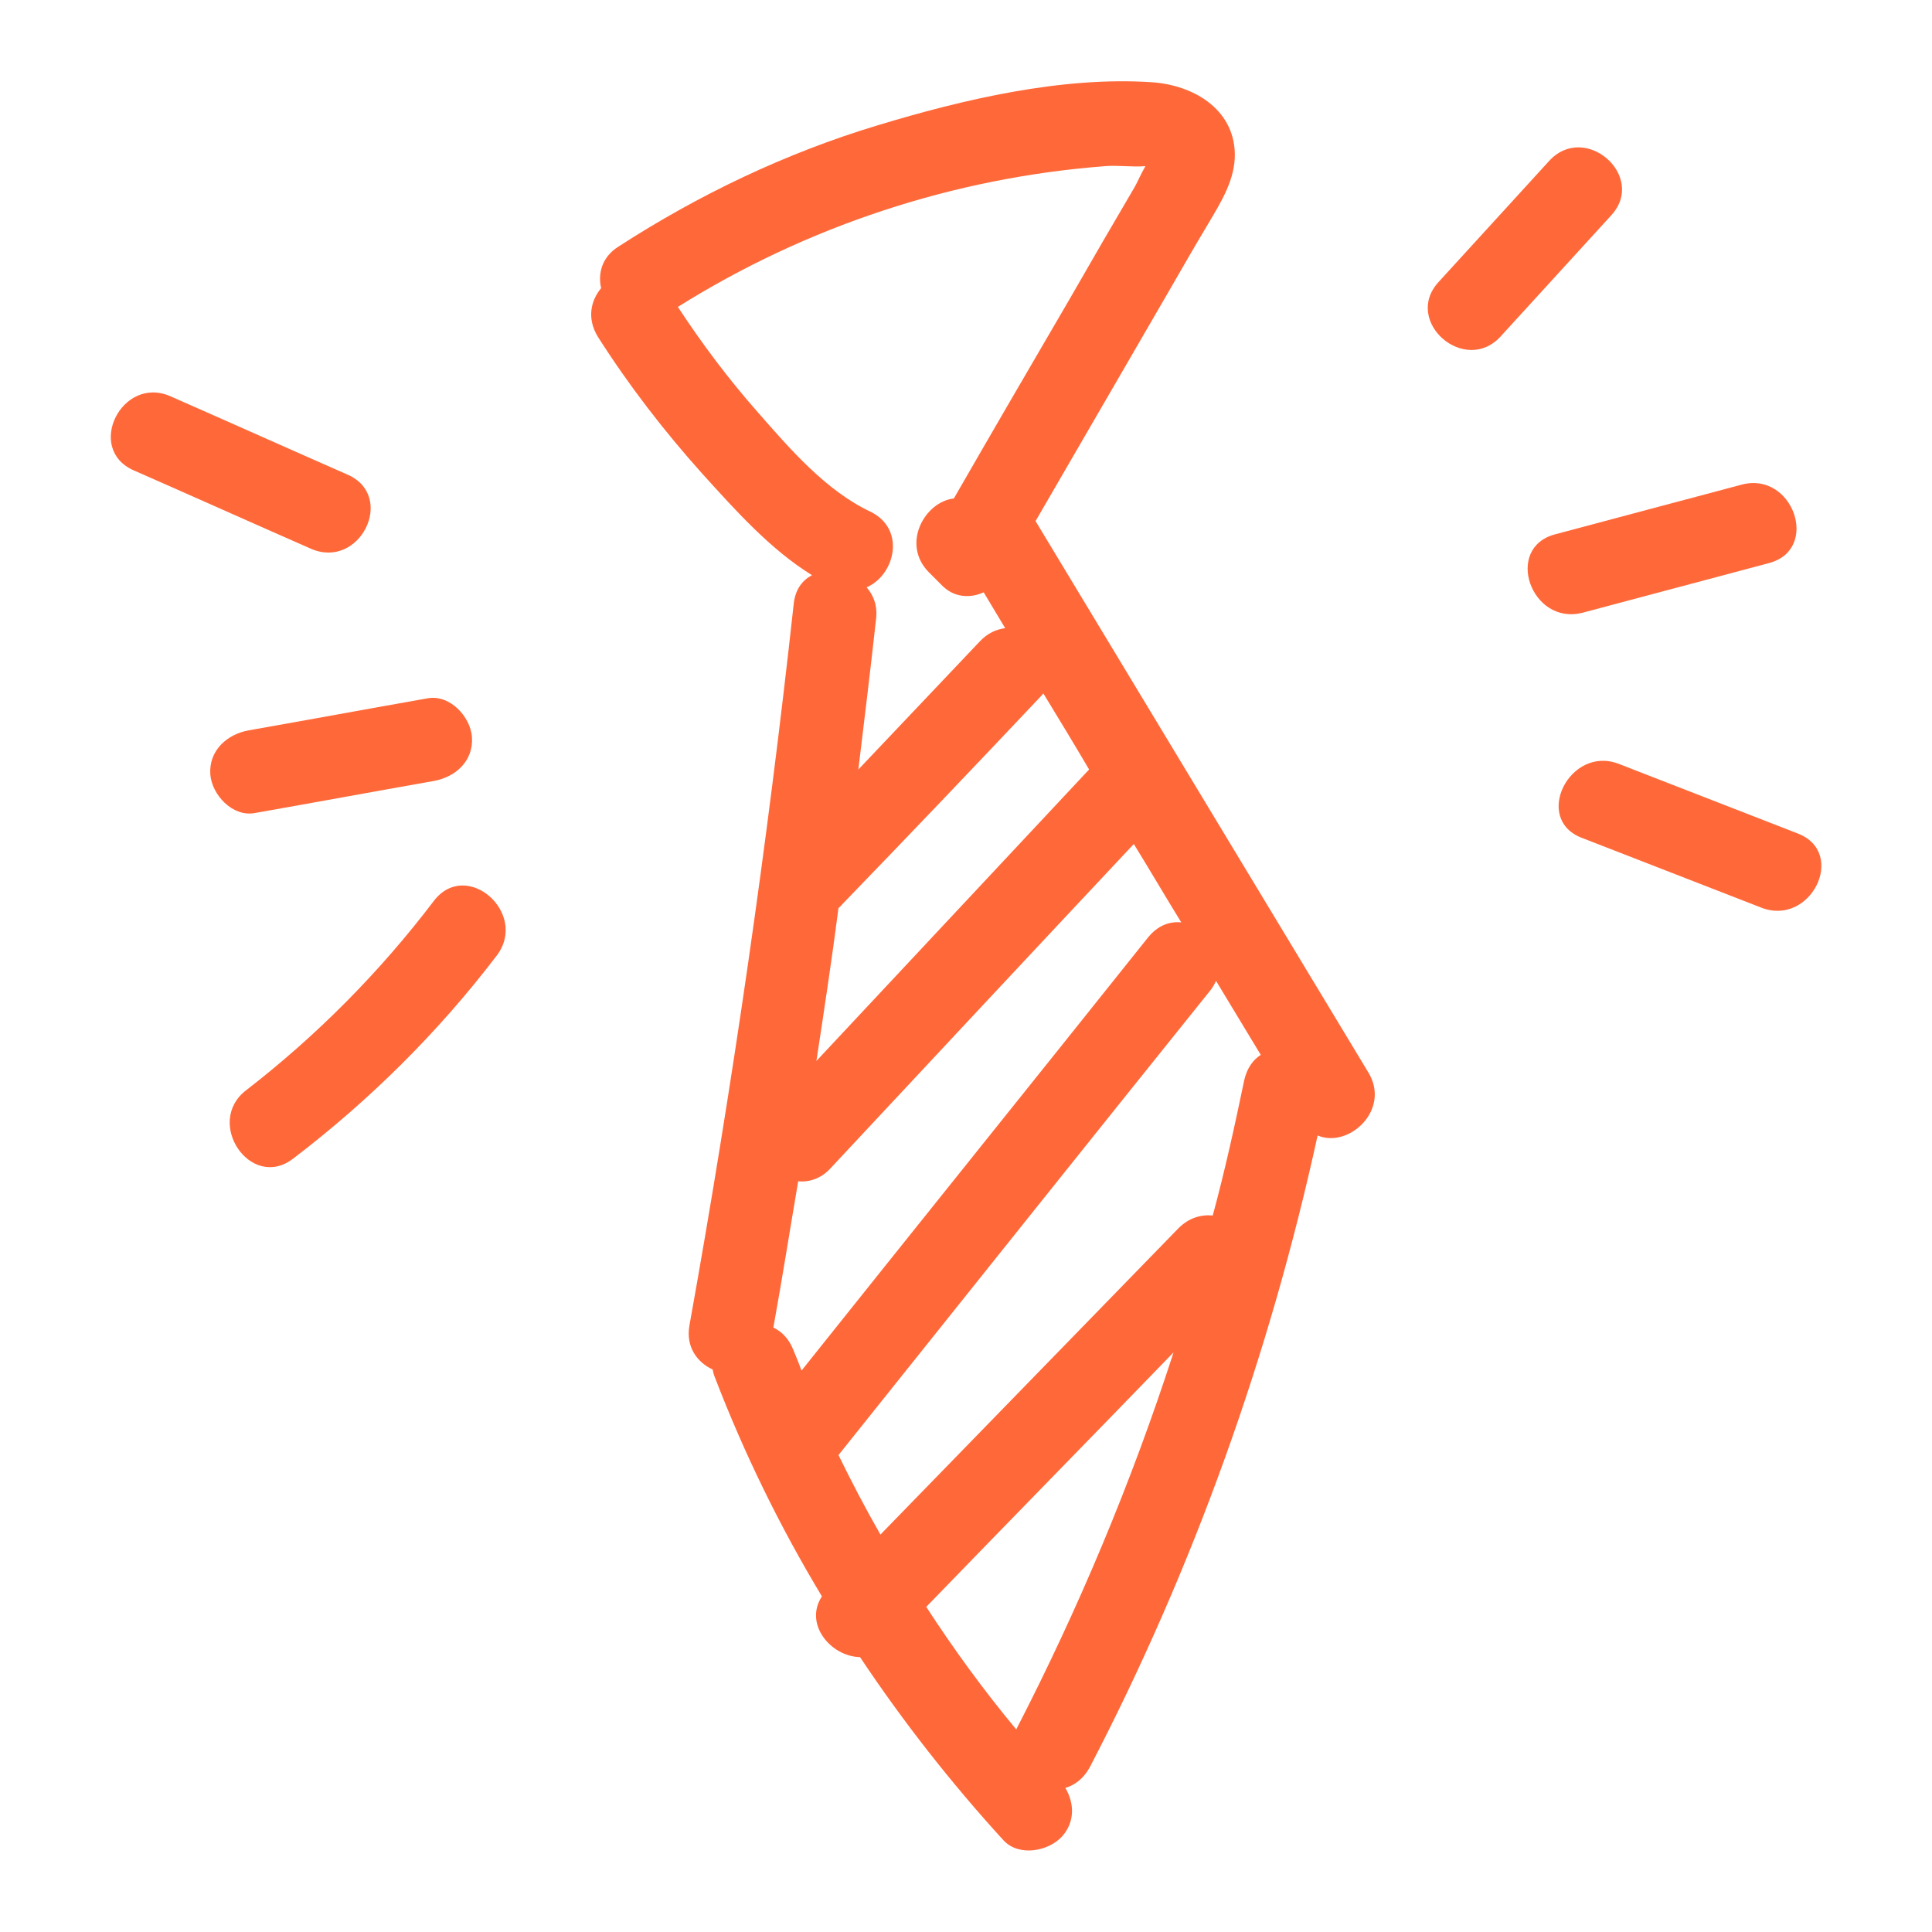
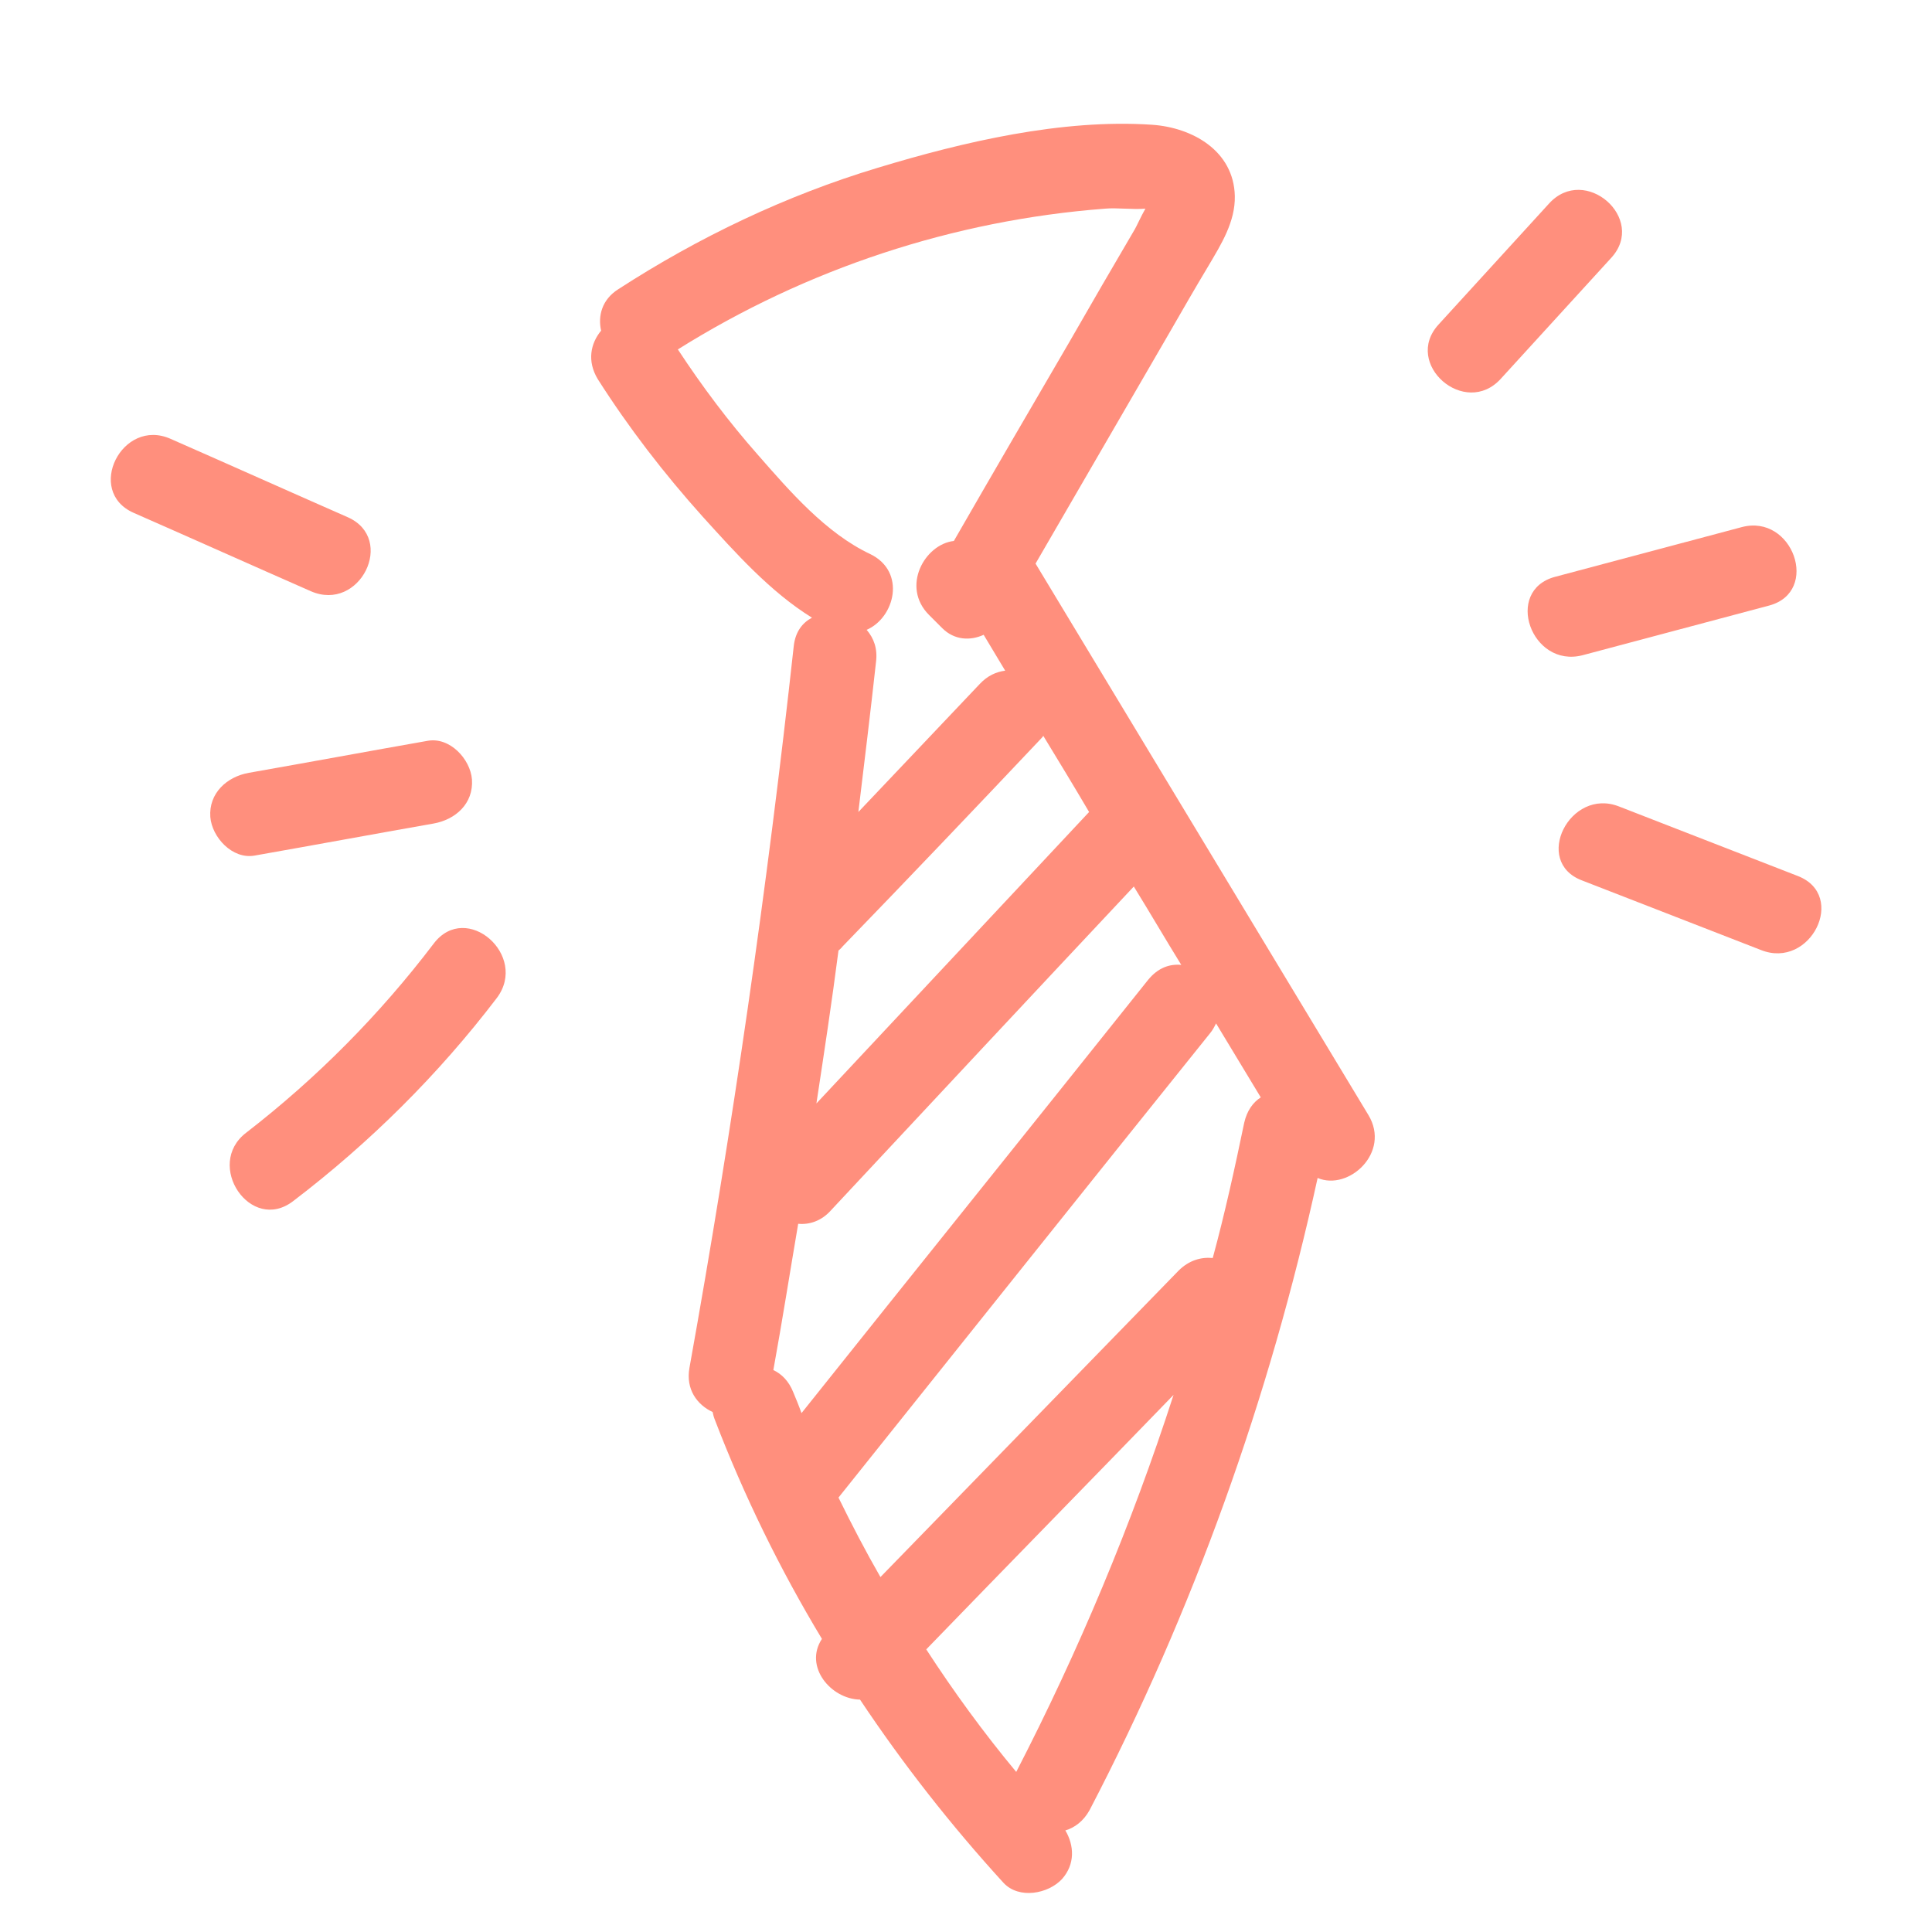
- <svg xmlns="http://www.w3.org/2000/svg" version="1.1" id="圖層_1" x="0px" y="0px" viewBox="-122 245.9 350 350" style="enable-background:new -122 245.9 350 350;" xml:space="preserve">
+ <svg xmlns="http://www.w3.org/2000/svg" version="1.1" id="圖層_1" x="0px" y="0px" viewBox="125 -125 350 350" style="enable-background:new 125 -125 350 350;" xml:space="preserve">
  <style type="text/css">
- 	.st0{fill:#FF693A;}
+ 	.st0{fill:#FF8F7D;}
</style>
-   <path class="st0" d="M125.9,440.2c-20.1-33.3-40.2-66.6-60.3-99.9c8.1-14,16.2-27.9,24.3-41.9c2.3-4,4.6-8,7-12  c2.3-3.9,4.9-8,4.8-12.7c-0.2-8.2-7.7-12.4-15-12.9c-16.3-1.1-34.2,3.1-49.7,7.8c-16.6,5-32.5,12.6-47,22c-3,1.9-3.7,4.9-3.1,7.5  c-1.9,2.3-2.6,5.5-0.6,8.8c5.6,8.8,12,17.1,19,24.9c5.9,6.5,12.2,13.6,19.8,18.3c-1.7,0.9-3,2.5-3.3,5.1C17,399,10.7,442.6,2.9,486  c-0.7,3.9,1.4,6.7,4.2,8c0.1,0.5,0.2,0.9,0.4,1.4c5.3,13.8,11.8,27.1,19.4,39.7c-3.3,5,1.6,10.9,6.9,11c7.8,11.7,16.5,22.8,26,33.2  c2.8,3,8.1,2,10.6-0.7c2.4-2.7,2.2-6.1,0.6-8.8c1.7-0.5,3.3-1.7,4.4-3.7c18.8-36.1,32.6-74.7,41.3-114.5  C122.3,454,130,447,125.9,440.2z M66.6,372c0.1-0.1,0.3-0.3,0.4-0.5c2.8,4.6,5.6,9.2,8.3,13.8c-16.5,17.6-32.9,35.2-49.4,52.8  c1.4-9.2,2.8-18.4,4-27.7c0.2-0.2,0.5-0.4,0.7-0.7C42.7,397.2,54.7,384.6,66.6,372z M15.3,320.6c-5.3-6-10.1-12.4-14.5-19.1  c23.3-14.6,49.9-23.4,77.4-25.5c2.1-0.2,5,0.2,7.3,0c-0.8,1.4-1.7,3.4-1.9,3.7c-4,6.8-8,13.7-11.9,20.5c-7,12-14,24-20.9,36  c-5.3,0.6-9.6,8.3-4.5,13.4c0.8,0.8,1.6,1.6,2.4,2.4c2.2,2.2,5.1,2.3,7.5,1.2c1.3,2.2,2.6,4.3,3.9,6.5c-1.6,0.2-3.2,0.9-4.6,2.4  c-7.3,7.7-14.7,15.5-22,23.2c1.1-9.1,2.2-18.1,3.2-27.2c0.3-2.4-0.4-4.3-1.7-5.8c5.1-2.2,7.2-10.5,0.7-13.7  C27.6,334.8,21,327.1,15.3,320.6z M21.7,490.4c-0.8-2-2.1-3.3-3.6-4c1.6-8.8,3-17.7,4.5-26.5c2,0.2,4.2-0.5,5.9-2.4  c18.3-19.6,36.6-39.2,54.9-58.7c2.9,4.7,5.7,9.5,8.6,14.2c-2.1-0.2-4.2,0.5-6,2.7c-20.9,26.2-41.9,52.3-62.8,78.5  C22.7,492.8,22.2,491.6,21.7,490.4z M62.1,559.2c-5.9-7.1-11.3-14.5-16.3-22.2c14.9-15.4,29.9-30.7,44.8-46.1  C83,514.4,73.4,537.3,62.1,559.2z M103.4,441.6c-1.7,8.2-3.5,16.4-5.7,24.5c-2.1-0.2-4.3,0.4-6.2,2.3c-18,18.5-36,37-54,55.5  c-2.7-4.7-5.2-9.5-7.6-14.4c22.4-28,44.8-56.1,67.3-84.1c0.5-0.6,0.8-1.2,1.1-1.8c2.7,4.5,5.4,8.9,8.1,13.4  C105,437.9,103.9,439.4,103.4,441.6z" />
-   <path class="st0" d="M158.6,275.1l-20,21.9c-6.5,7.1,4.8,17,11.3,9.8c6.7-7.3,13.3-14.6,20-21.9  C176.4,277.8,165.1,267.9,158.6,275.1z" />
-   <path class="st0" d="M193.5,333.7c-11.3,3-22.5,6-33.8,9c-9.3,2.5-4.3,16.6,5,14.2c11.3-3,22.5-6,33.8-9  C207.8,345.4,202.8,331.2,193.5,333.7z" />
-   <path class="st0" d="M203.7,396.9c-10.8-4.2-21.6-8.4-32.4-12.6c-8.9-3.5-15.7,10-6.7,13.4c10.8,4.2,21.6,8.4,32.4,12.6  C206,413.9,212.7,400.4,203.7,396.9z" />
-   <path class="st0" d="M-59,331.9c-10.7-4.7-21.4-9.5-32.1-14.2c-8.8-3.9-15.5,9.5-6.7,13.4c10.7,4.7,21.4,9.5,32.1,14.2  C-56.8,349.2-50.2,335.8-59,331.9z" />
-   <path class="st0" d="M-36.5,379.4c-0.3-3.7-4-7.7-8-7c-10.8,1.9-21.6,3.9-32.4,5.8c-4,0.7-7.3,3.7-7,8c0.3,3.7,4,7.7,8,7  c10.8-1.9,21.6-3.9,32.4-5.8C-39.5,386.7-36.2,383.8-36.5,379.4z" />
-   <path class="st0" d="M-43.4,409.1c-9.8,12.9-21.2,24.4-34,34.3c-7.6,5.8,0.8,18.3,8.5,12.4C-55,445.2-42.6,432.9-32,419  C-26.2,411.3-37.5,401.4-43.4,409.1z" />
+   <path class="st0" d="M372.9,77c-20.1-33.3-40.2-66.6-60.3-99.9c8.1-14,16.2-27.9,24.3-41.9c2.3-4,4.6-8,7-12c2.3-3.9,4.9-8,4.8-12.7  c-0.2-8.2-7.7-12.4-15-12.9c-16.3-1.1-34.2,3.1-49.7,7.8c-16.6,5-32.5,12.6-47,22c-3,1.9-3.7,4.9-3.1,7.5c-1.9,2.3-2.6,5.5-0.6,8.8  c5.6,8.8,12,17.1,19,24.9c5.9,6.5,12.2,13.6,19.8,18.3c-1.7,0.9-3,2.5-3.3,5.1c-4.8,43.8-11.1,87.4-18.9,130.8  c-0.7,3.9,1.4,6.7,4.2,8c0.1,0.5,0.2,0.9,0.4,1.4c5.3,13.8,11.8,27.1,19.4,39.7c-3.3,5,1.6,10.9,6.9,11c7.8,11.7,16.5,22.8,26,33.2  c2.8,3,8.1,2,10.6-0.7c2.4-2.7,2.2-6.1,0.6-8.8c1.7-0.5,3.3-1.7,4.4-3.7c18.8-36.1,32.6-74.7,41.3-114.5  C369.3,90.8,377,83.8,372.9,77z M313.6,8.8c0.1-0.1,0.3-0.3,0.4-0.5c2.8,4.6,5.6,9.2,8.3,13.8c-16.5,17.6-32.9,35.2-49.4,52.8  c1.4-9.2,2.8-18.4,4-27.7c0.2-0.2,0.5-0.4,0.7-0.7C289.7,34,301.7,21.4,313.6,8.8z M262.3-42.6c-5.3-6-10.1-12.4-14.5-19.1  c23.3-14.6,49.9-23.4,77.4-25.5c2.1-0.2,5,0.2,7.3,0c-0.8,1.4-1.7,3.4-1.9,3.7c-4,6.8-8,13.7-11.9,20.5c-7,12-14,24-20.9,36  c-5.3,0.6-9.6,8.3-4.5,13.4c0.8,0.8,1.6,1.6,2.4,2.4c2.2,2.2,5.1,2.3,7.5,1.2c1.3,2.2,2.6,4.3,3.9,6.5c-1.6,0.2-3.2,0.9-4.6,2.4  c-7.3,7.7-14.7,15.5-22,23.2c1.1-9.1,2.2-18.1,3.2-27.2c0.3-2.4-0.4-4.3-1.7-5.8c5.1-2.2,7.2-10.5,0.7-13.7  C274.6-28.4,268-36.1,262.3-42.6z M268.7,127.2c-0.8-2-2.1-3.3-3.6-4c1.6-8.8,3-17.7,4.5-26.5c2,0.2,4.2-0.5,5.9-2.4  c18.3-19.6,36.6-39.2,54.9-58.7c2.9,4.7,5.7,9.5,8.6,14.2c-2.1-0.2-4.2,0.5-6,2.7c-20.9,26.2-41.9,52.3-62.8,78.5  C269.7,129.6,269.2,128.4,268.7,127.2z M309.1,196c-5.9-7.1-11.3-14.5-16.3-22.2c14.9-15.4,29.9-30.7,44.8-46.1  C330,151.2,320.4,174.1,309.1,196z M350.4,78.4c-1.7,8.2-3.5,16.4-5.7,24.5c-2.1-0.2-4.3,0.4-6.2,2.3c-18,18.5-36,37-54,55.5  c-2.7-4.7-5.2-9.5-7.6-14.4c22.4-28,44.8-56.1,67.3-84.1c0.5-0.6,0.8-1.2,1.1-1.8c2.7,4.5,5.4,8.9,8.1,13.4  C352,74.7,350.9,76.2,350.4,78.4z" />
+   <path class="st0" d="M405.6-88.1l-20,21.9c-6.5,7.1,4.8,17,11.3,9.8c6.7-7.3,13.3-14.6,20-21.9C423.4-85.4,412.1-95.3,405.6-88.1z" />
+   <path class="st0" d="M440.5-29.5c-11.3,3-22.5,6-33.8,9c-9.3,2.5-4.3,16.6,5,14.2c11.3-3,22.5-6,33.8-9  C454.8-17.8,449.8-32,440.5-29.5z" />
+   <path class="st0" d="M450.7,33.7c-10.8-4.2-21.6-8.4-32.4-12.6c-8.9-3.5-15.7,10-6.7,13.4c10.8,4.2,21.6,8.4,32.4,12.6  C453,50.7,459.7,37.2,450.7,33.7z" />
+   <path class="st0" d="M188-31.3c-10.7-4.7-21.4-9.5-32.1-14.2c-8.8-3.9-15.5,9.5-6.7,13.4c10.7,4.7,21.4,9.5,32.1,14.2  C190.2-14,196.8-27.4,188-31.3z" />
+   <path class="st0" d="M210.5,16.2c-0.3-3.7-4-7.7-8-7c-10.8,1.9-21.6,3.9-32.4,5.8c-4,0.7-7.3,3.7-7,8c0.3,3.7,4,7.7,8,7  c10.8-1.9,21.6-3.9,32.4-5.8C207.5,23.5,210.8,20.6,210.5,16.2z" />
+   <path class="st0" d="M203.6,45.9c-9.8,12.9-21.2,24.4-34,34.3c-7.6,5.8,0.8,18.3,8.5,12.4C192,82,204.4,69.7,215,55.8  C220.8,48.1,209.5,38.2,203.6,45.9z" />
</svg>
